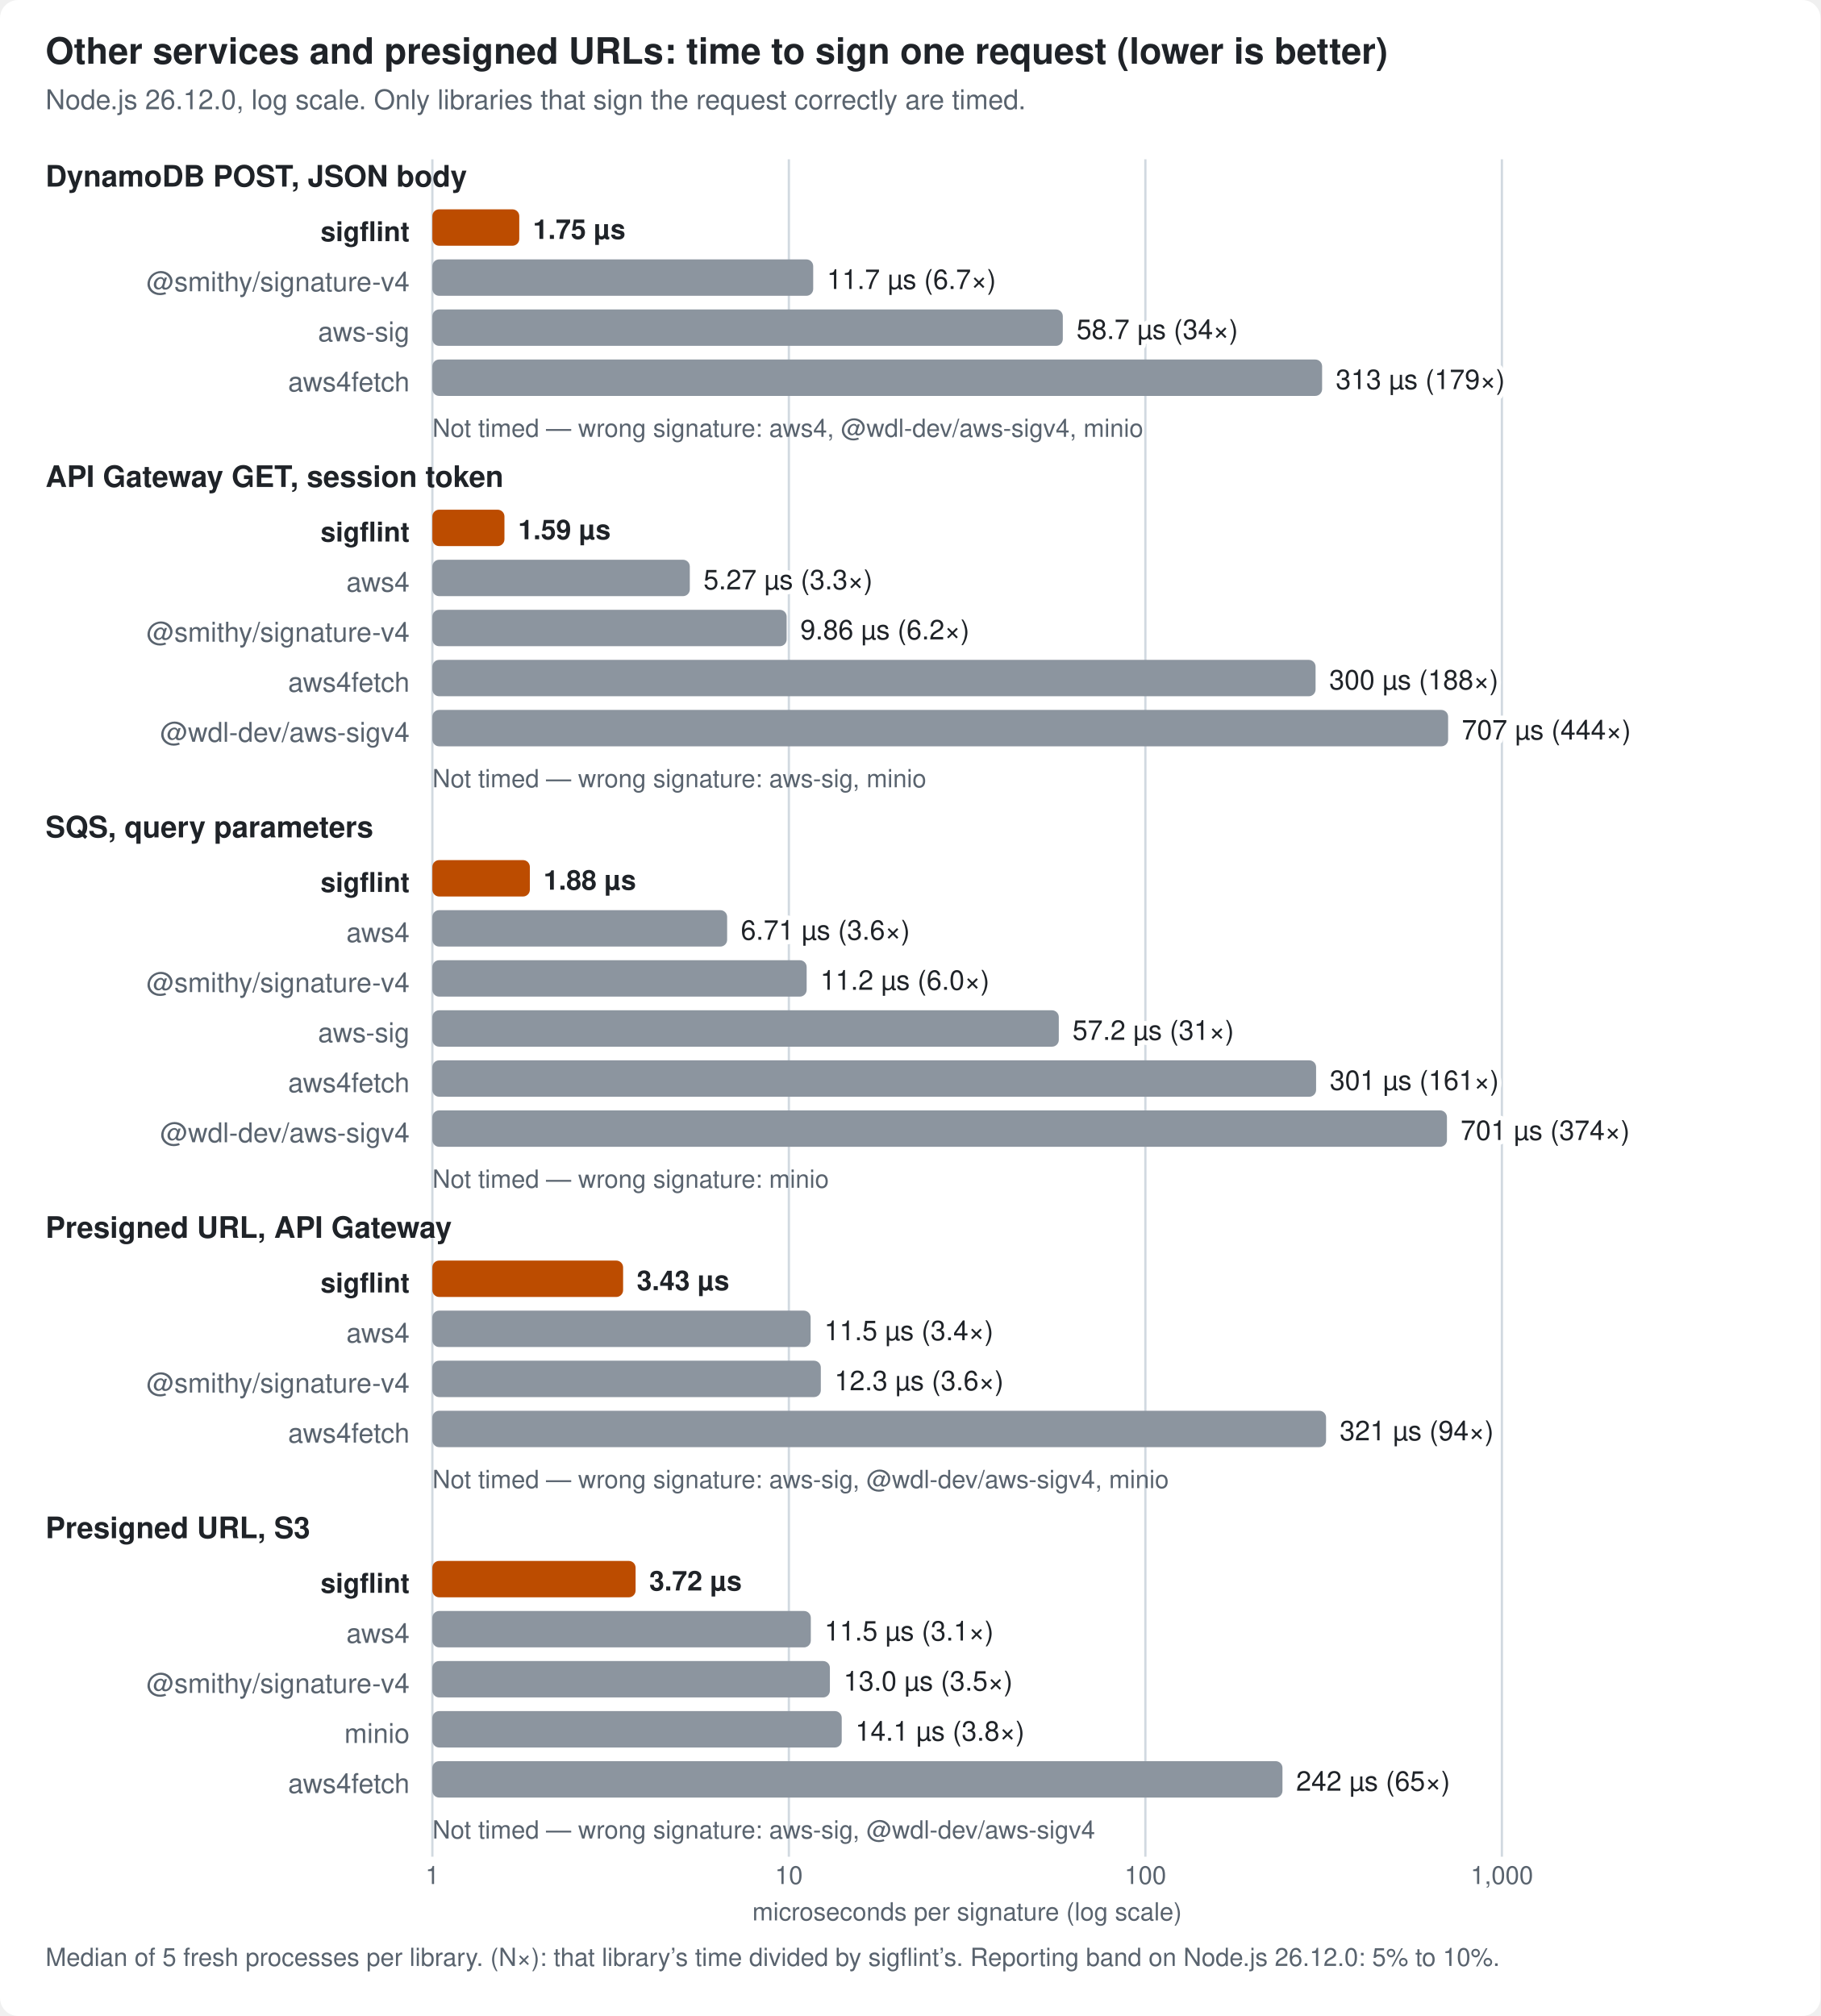
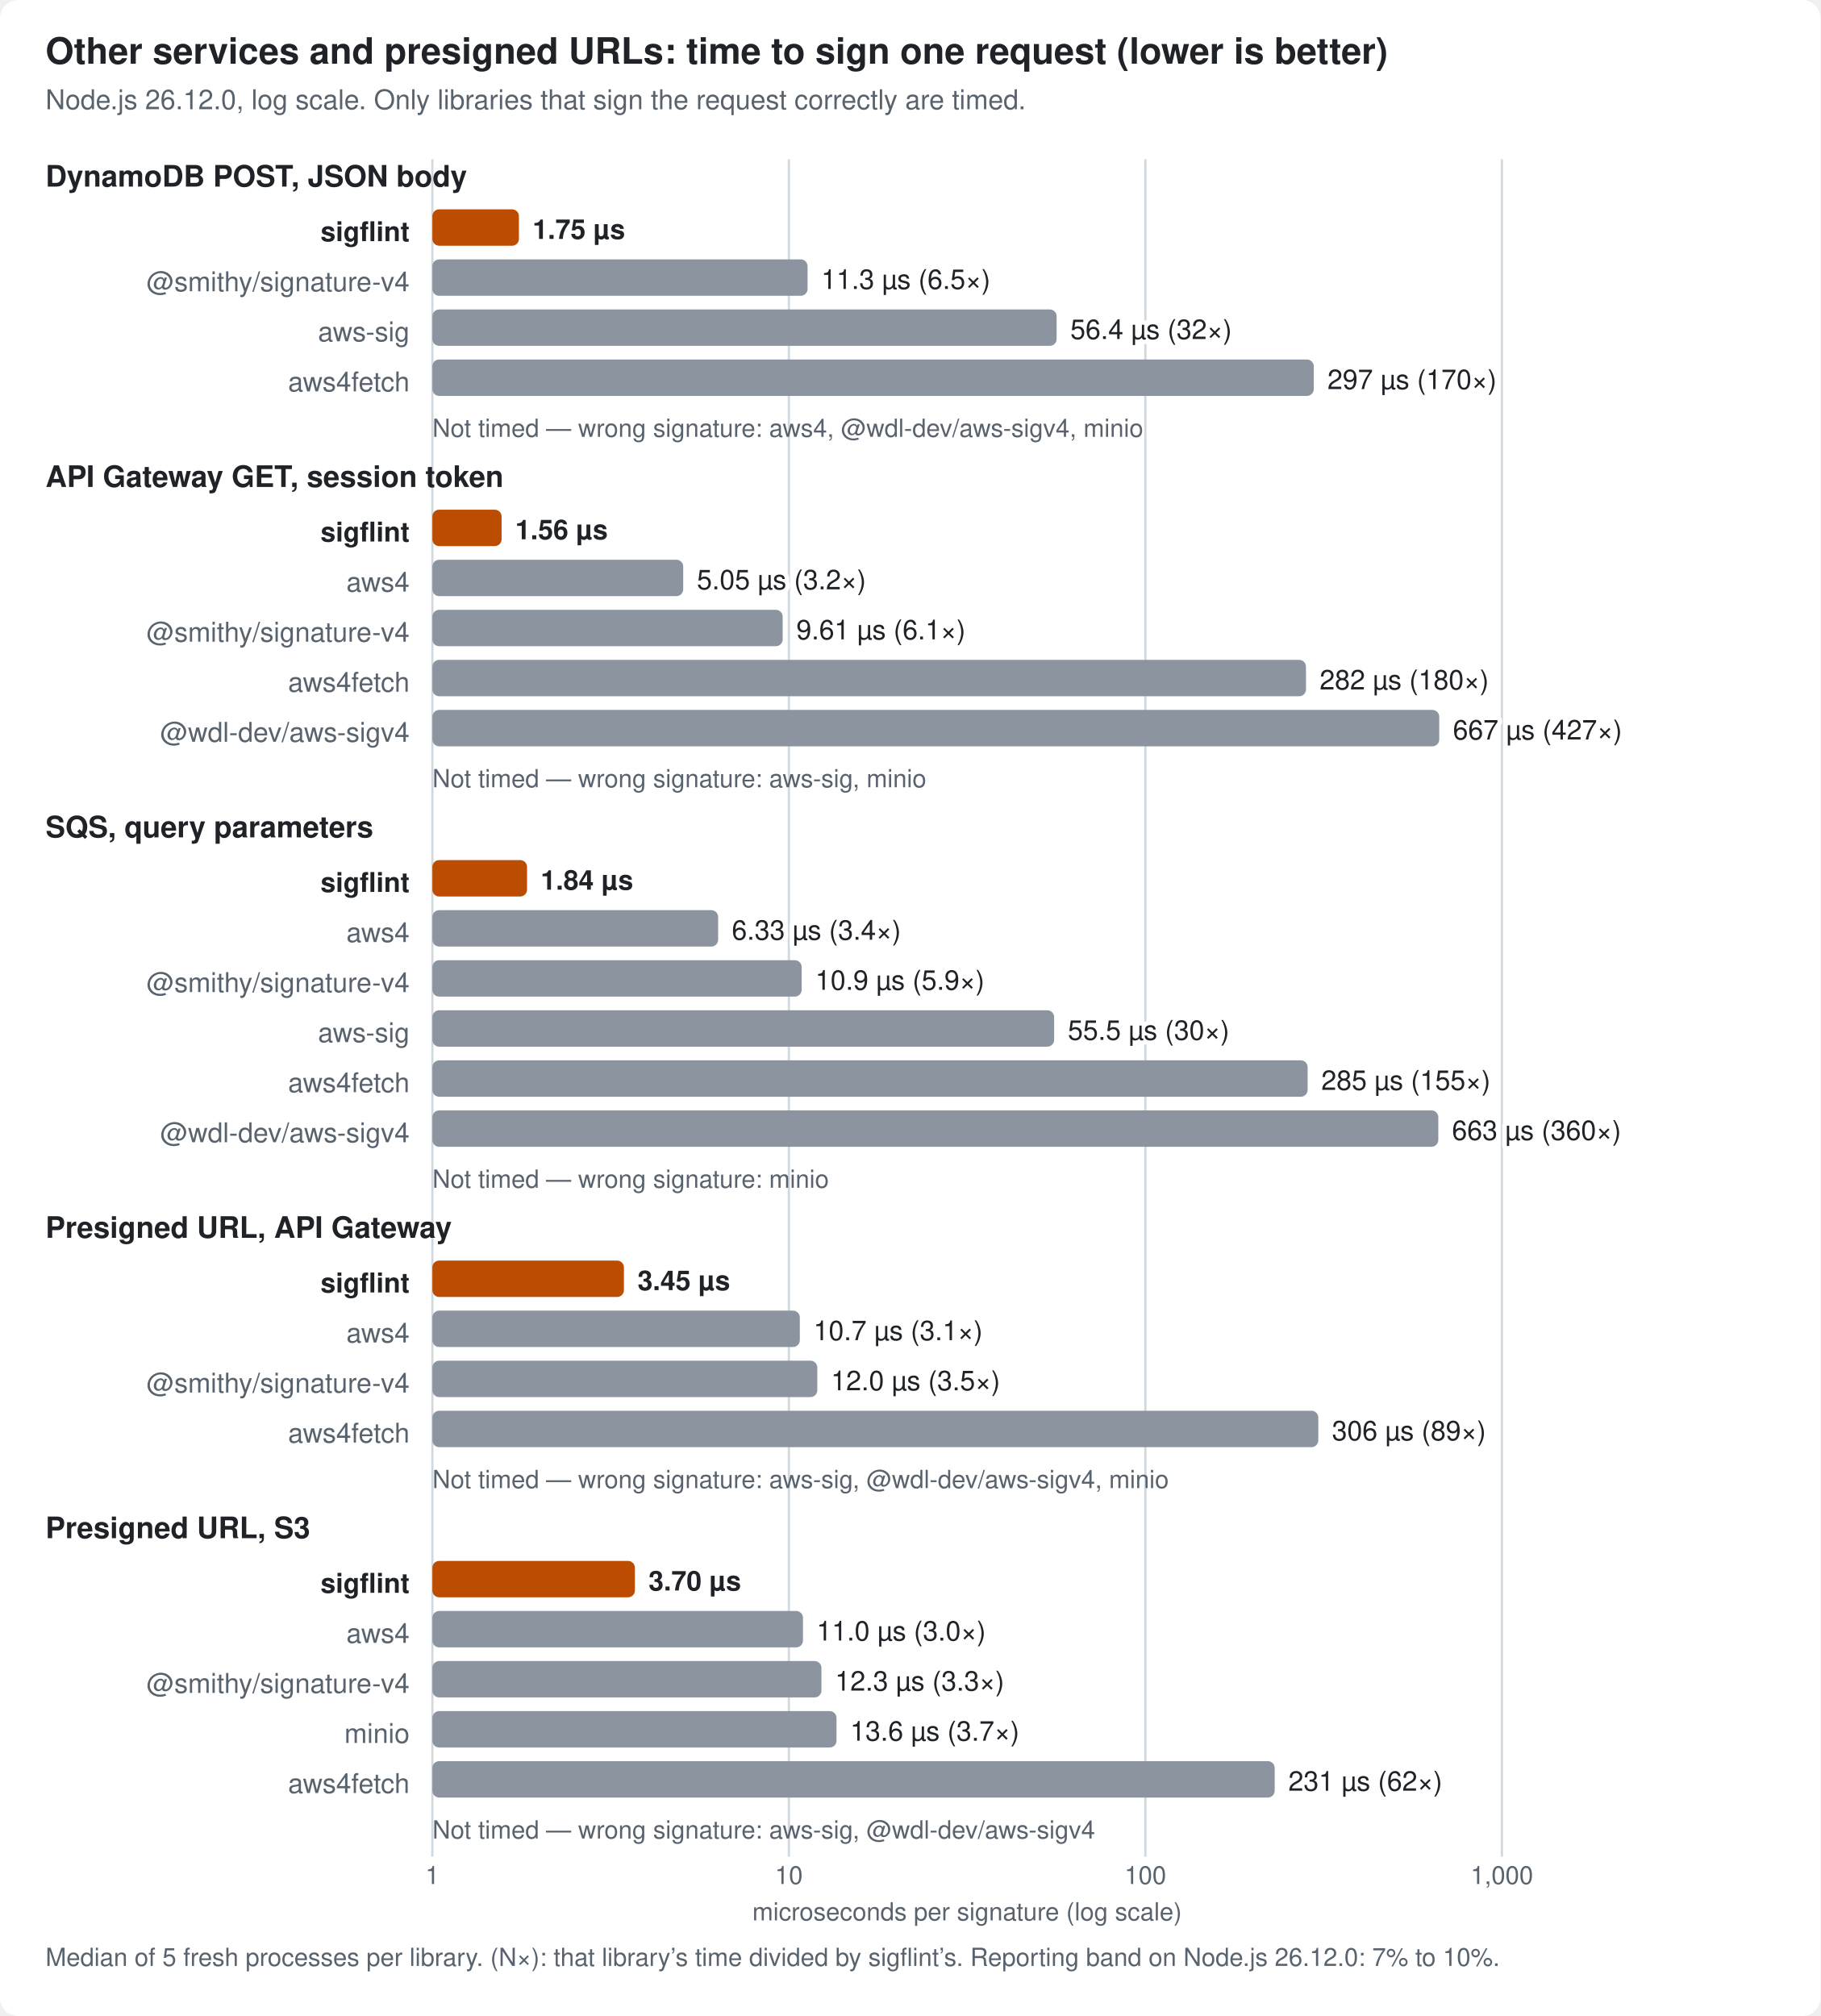
<svg xmlns="http://www.w3.org/2000/svg" width="800" height="886" viewBox="0 0 800 886" role="img" aria-labelledby="t d" font-family="-apple-system,BlinkMacSystemFont,'Segoe UI',Helvetica,Arial,sans-serif">
  <rect width="800" height="886" rx="8" fill="#ffffff" />
  <text x="20" y="28" font-size="16" fill="#1f2328" text-anchor="start" font-weight="600">Other services and presigned URLs: time to sign one request (lower is better)</text>
  <text x="20" y="48" font-size="12" fill="#59636e" text-anchor="start" font-weight="400">Node.js 26.12.0, log scale. Only libraries that sign the request correctly are timed.</text>
  <line x1="190" y1="70" x2="190" y2="816" stroke="#d1d9e0" />
  <text x="190" y="828" font-size="11" fill="#59636e" text-anchor="middle" font-weight="400">1</text>
  <line x1="346.667" y1="70" x2="346.667" y2="816" stroke="#d1d9e0" />
  <text x="346.667" y="828" font-size="11" fill="#59636e" text-anchor="middle" font-weight="400">10</text>
  <line x1="503.333" y1="70" x2="503.333" y2="816" stroke="#d1d9e0" />
  <text x="503.333" y="828" font-size="11" fill="#59636e" text-anchor="middle" font-weight="400">100</text>
  <line x1="660" y1="70" x2="660" y2="816" stroke="#d1d9e0" />
  <text x="660" y="828" font-size="11" fill="#59636e" text-anchor="middle" font-weight="400">1,000</text>
  <text x="20" y="82" font-size="13" fill="#1f2328" text-anchor="start" font-weight="600">DynamoDB POST, JSON body</text>
  <text x="180" y="106" font-size="12" fill="#1f2328" text-anchor="end" font-weight="700">sigflint</text>
-   <rect x="190" y="92" width="38.193" height="16" rx="3" fill="#bc4c00" />
-   <text x="234.193" y="105" font-size="12" fill="#1f2328" text-anchor="start" font-weight="700" stroke="#ffffff" stroke-width="4" stroke-linejoin="round" paint-order="stroke">1.75 µs</text>
+   <rect x="190" y="92" width="38.037" height="16" rx="3" fill="#bc4c00" />
+   <text x="234.037" y="105" font-size="12" fill="#1f2328" text-anchor="start" font-weight="700" stroke="#ffffff" stroke-width="4" stroke-linejoin="round" paint-order="stroke">1.75 µs</text>
  <text x="180" y="128" font-size="12" fill="#59636e" text-anchor="end" font-weight="400">@smithy/signature-v4</text>
-   <rect x="190" y="114" width="167.361" height="16" rx="3" fill="#8c959f" />
-   <text x="363.361" y="127" font-size="12" fill="#1f2328" text-anchor="start" font-weight="400" stroke="#ffffff" stroke-width="4" stroke-linejoin="round" paint-order="stroke">11.7 µs  (6.7×)</text>
+   <rect x="190" y="114" width="164.88" height="16" rx="3" fill="#8c959f" />
+   <text x="360.88" y="127" font-size="12" fill="#1f2328" text-anchor="start" font-weight="400" stroke="#ffffff" stroke-width="4" stroke-linejoin="round" paint-order="stroke">11.3 µs  (6.5×)</text>
  <text x="180" y="150" font-size="12" fill="#59636e" text-anchor="end" font-weight="400">aws-sig</text>
-   <rect x="190" y="136" width="277.05" height="16" rx="3" fill="#8c959f" />
-   <text x="473.05" y="149" font-size="12" fill="#1f2328" text-anchor="start" font-weight="400" stroke="#ffffff" stroke-width="4" stroke-linejoin="round" paint-order="stroke">58.7 µs  (34×)</text>
+   <rect x="190" y="136" width="274.336" height="16" rx="3" fill="#8c959f" />
+   <text x="470.336" y="149" font-size="12" fill="#1f2328" text-anchor="start" font-weight="400" stroke="#ffffff" stroke-width="4" stroke-linejoin="round" paint-order="stroke">56.4 µs  (32×)</text>
  <text x="180" y="172" font-size="12" fill="#59636e" text-anchor="end" font-weight="400">aws4fetch</text>
-   <rect x="190" y="158" width="390.998" height="16" rx="3" fill="#8c959f" />
-   <text x="586.998" y="171" font-size="12" fill="#1f2328" text-anchor="start" font-weight="400" stroke="#ffffff" stroke-width="4" stroke-linejoin="round" paint-order="stroke">313 µs  (179×)</text>
+   <rect x="190" y="158" width="387.335" height="16" rx="3" fill="#8c959f" />
+   <text x="583.335" y="171" font-size="12" fill="#1f2328" text-anchor="start" font-weight="400" stroke="#ffffff" stroke-width="4" stroke-linejoin="round" paint-order="stroke">297 µs  (170×)</text>
  <text x="190" y="192" font-size="11" fill="#59636e" text-anchor="start" font-weight="400">Not timed — wrong signature: aws4, @wdl-dev/aws-sigv4, minio</text>
  <text x="20" y="214" font-size="13" fill="#1f2328" text-anchor="start" font-weight="600">API Gateway GET, session token</text>
  <text x="180" y="238" font-size="12" fill="#1f2328" text-anchor="end" font-weight="700">sigflint</text>
-   <rect x="190" y="224" width="31.68" height="16" rx="3" fill="#bc4c00" />
-   <text x="227.68" y="237" font-size="12" fill="#1f2328" text-anchor="start" font-weight="700" stroke="#ffffff" stroke-width="4" stroke-linejoin="round" paint-order="stroke">1.59 µs</text>
+   <rect x="190" y="224" width="30.43" height="16" rx="3" fill="#bc4c00" />
+   <text x="226.43" y="237" font-size="12" fill="#1f2328" text-anchor="start" font-weight="700" stroke="#ffffff" stroke-width="4" stroke-linejoin="round" paint-order="stroke">1.56 µs</text>
  <text x="180" y="260" font-size="12" fill="#59636e" text-anchor="end" font-weight="400">aws4</text>
-   <rect x="190" y="246" width="113.135" height="16" rx="3" fill="#8c959f" />
-   <text x="309.135" y="259" font-size="12" fill="#1f2328" text-anchor="start" font-weight="400" stroke="#ffffff" stroke-width="4" stroke-linejoin="round" paint-order="stroke">5.27 µs  (3.3×)</text>
+   <rect x="190" y="246" width="110.236" height="16" rx="3" fill="#8c959f" />
+   <text x="306.236" y="259" font-size="12" fill="#1f2328" text-anchor="start" font-weight="400" stroke="#ffffff" stroke-width="4" stroke-linejoin="round" paint-order="stroke">5.05 µs  (3.2×)</text>
  <text x="180" y="282" font-size="12" fill="#59636e" text-anchor="end" font-weight="400">@smithy/signature-v4</text>
-   <rect x="190" y="268" width="155.687" height="16" rx="3" fill="#8c959f" />
-   <text x="351.687" y="281" font-size="12" fill="#1f2328" text-anchor="start" font-weight="400" stroke="#ffffff" stroke-width="4" stroke-linejoin="round" paint-order="stroke">9.86 µs  (6.2×)</text>
+   <rect x="190" y="268" width="153.946" height="16" rx="3" fill="#8c959f" />
+   <text x="349.946" y="281" font-size="12" fill="#1f2328" text-anchor="start" font-weight="400" stroke="#ffffff" stroke-width="4" stroke-linejoin="round" paint-order="stroke">9.61 µs  (6.1×)</text>
  <text x="180" y="304" font-size="12" fill="#59636e" text-anchor="end" font-weight="400">aws4fetch</text>
-   <rect x="190" y="290" width="388.127" height="16" rx="3" fill="#8c959f" />
-   <text x="584.127" y="303" font-size="12" fill="#1f2328" text-anchor="start" font-weight="400" stroke="#ffffff" stroke-width="4" stroke-linejoin="round" paint-order="stroke">300 µs  (188×)</text>
+   <rect x="190" y="290" width="383.912" height="16" rx="3" fill="#8c959f" />
+   <text x="579.912" y="303" font-size="12" fill="#1f2328" text-anchor="start" font-weight="400" stroke="#ffffff" stroke-width="4" stroke-linejoin="round" paint-order="stroke">282 µs  (180×)</text>
  <text x="180" y="326" font-size="12" fill="#59636e" text-anchor="end" font-weight="400">@wdl-dev/aws-sigv4</text>
-   <rect x="190" y="312" width="446.372" height="16" rx="3" fill="#8c959f" />
-   <text x="642.372" y="325" font-size="12" fill="#1f2328" text-anchor="start" font-weight="400" stroke="#ffffff" stroke-width="4" stroke-linejoin="round" paint-order="stroke">707 µs  (444×)</text>
+   <rect x="190" y="312" width="442.472" height="16" rx="3" fill="#8c959f" />
+   <text x="638.472" y="325" font-size="12" fill="#1f2328" text-anchor="start" font-weight="400" stroke="#ffffff" stroke-width="4" stroke-linejoin="round" paint-order="stroke">667 µs  (427×)</text>
  <text x="190" y="346" font-size="11" fill="#59636e" text-anchor="start" font-weight="400">Not timed — wrong signature: aws-sig, minio</text>
  <text x="20" y="368" font-size="13" fill="#1f2328" text-anchor="start" font-weight="600">SQS, query parameters</text>
  <text x="180" y="392" font-size="12" fill="#1f2328" text-anchor="end" font-weight="700">sigflint</text>
-   <rect x="190" y="378" width="42.843" height="16" rx="3" fill="#bc4c00" />
-   <text x="238.843" y="391" font-size="12" fill="#1f2328" text-anchor="start" font-weight="700" stroke="#ffffff" stroke-width="4" stroke-linejoin="round" paint-order="stroke">1.88 µs</text>
+   <rect x="190" y="378" width="41.599" height="16" rx="3" fill="#bc4c00" />
+   <text x="237.599" y="391" font-size="12" fill="#1f2328" text-anchor="start" font-weight="700" stroke="#ffffff" stroke-width="4" stroke-linejoin="round" paint-order="stroke">1.84 µs</text>
  <text x="180" y="414" font-size="12" fill="#59636e" text-anchor="end" font-weight="400">aws4</text>
-   <rect x="190" y="400" width="129.54" height="16" rx="3" fill="#8c959f" />
-   <text x="325.54" y="413" font-size="12" fill="#1f2328" text-anchor="start" font-weight="400" stroke="#ffffff" stroke-width="4" stroke-linejoin="round" paint-order="stroke">6.71 µs  (3.6×)</text>
+   <rect x="190" y="400" width="125.585" height="16" rx="3" fill="#8c959f" />
+   <text x="321.585" y="413" font-size="12" fill="#1f2328" text-anchor="start" font-weight="400" stroke="#ffffff" stroke-width="4" stroke-linejoin="round" paint-order="stroke">6.33 µs  (3.4×)</text>
  <text x="180" y="436" font-size="12" fill="#59636e" text-anchor="end" font-weight="400">@smithy/signature-v4</text>
-   <rect x="190" y="422" width="164.481" height="16" rx="3" fill="#8c959f" />
-   <text x="360.481" y="435" font-size="12" fill="#1f2328" text-anchor="start" font-weight="400" stroke="#ffffff" stroke-width="4" stroke-linejoin="round" paint-order="stroke">11.2 µs  (6.0×)</text>
+   <rect x="190" y="422" width="162.293" height="16" rx="3" fill="#8c959f" />
+   <text x="358.293" y="435" font-size="12" fill="#1f2328" text-anchor="start" font-weight="400" stroke="#ffffff" stroke-width="4" stroke-linejoin="round" paint-order="stroke">10.9 µs  (5.9×)</text>
  <text x="180" y="458" font-size="12" fill="#59636e" text-anchor="end" font-weight="400">aws-sig</text>
-   <rect x="190" y="444" width="275.286" height="16" rx="3" fill="#8c959f" />
-   <text x="471.286" y="457" font-size="12" fill="#1f2328" text-anchor="start" font-weight="400" stroke="#ffffff" stroke-width="4" stroke-linejoin="round" paint-order="stroke">57.2 µs  (31×)</text>
+   <rect x="190" y="444" width="273.237" height="16" rx="3" fill="#8c959f" />
+   <text x="469.237" y="457" font-size="12" fill="#1f2328" text-anchor="start" font-weight="400" stroke="#ffffff" stroke-width="4" stroke-linejoin="round" paint-order="stroke">55.5 µs  (30×)</text>
  <text x="180" y="480" font-size="12" fill="#59636e" text-anchor="end" font-weight="400">aws4fetch</text>
-   <rect x="190" y="466" width="388.356" height="16" rx="3" fill="#8c959f" />
-   <text x="584.356" y="479" font-size="12" fill="#1f2328" text-anchor="start" font-weight="400" stroke="#ffffff" stroke-width="4" stroke-linejoin="round" paint-order="stroke">301 µs  (161×)</text>
+   <rect x="190" y="466" width="384.634" height="16" rx="3" fill="#8c959f" />
+   <text x="580.634" y="479" font-size="12" fill="#1f2328" text-anchor="start" font-weight="400" stroke="#ffffff" stroke-width="4" stroke-linejoin="round" paint-order="stroke">285 µs  (155×)</text>
  <text x="180" y="502" font-size="12" fill="#59636e" text-anchor="end" font-weight="400">@wdl-dev/aws-sigv4</text>
-   <rect x="190" y="488" width="445.858" height="16" rx="3" fill="#8c959f" />
-   <text x="641.858" y="501" font-size="12" fill="#1f2328" text-anchor="start" font-weight="400" stroke="#ffffff" stroke-width="4" stroke-linejoin="round" paint-order="stroke">701 µs  (374×)</text>
+   <rect x="190" y="488" width="442.062" height="16" rx="3" fill="#8c959f" />
+   <text x="638.062" y="501" font-size="12" fill="#1f2328" text-anchor="start" font-weight="400" stroke="#ffffff" stroke-width="4" stroke-linejoin="round" paint-order="stroke">663 µs  (360×)</text>
  <text x="190" y="522" font-size="11" fill="#59636e" text-anchor="start" font-weight="400">Not timed — wrong signature: minio</text>
  <text x="20" y="544" font-size="13" fill="#1f2328" text-anchor="start" font-weight="600">Presigned URL, API Gateway</text>
  <text x="180" y="568" font-size="12" fill="#1f2328" text-anchor="end" font-weight="700">sigflint</text>
-   <rect x="190" y="554" width="83.823" height="16" rx="3" fill="#bc4c00" />
-   <text x="279.823" y="567" font-size="12" fill="#1f2328" text-anchor="start" font-weight="700" stroke="#ffffff" stroke-width="4" stroke-linejoin="round" paint-order="stroke">3.43 µs</text>
+   <rect x="190" y="554" width="84.179" height="16" rx="3" fill="#bc4c00" />
+   <text x="280.179" y="567" font-size="12" fill="#1f2328" text-anchor="start" font-weight="700" stroke="#ffffff" stroke-width="4" stroke-linejoin="round" paint-order="stroke">3.45 µs</text>
  <text x="180" y="590" font-size="12" fill="#59636e" text-anchor="end" font-weight="400">aws4</text>
-   <rect x="190" y="576" width="166.223" height="16" rx="3" fill="#8c959f" />
-   <text x="362.223" y="589" font-size="12" fill="#1f2328" text-anchor="start" font-weight="400" stroke="#ffffff" stroke-width="4" stroke-linejoin="round" paint-order="stroke">11.5 µs  (3.4×)</text>
+   <rect x="190" y="576" width="161.48" height="16" rx="3" fill="#8c959f" />
+   <text x="357.48" y="589" font-size="12" fill="#1f2328" text-anchor="start" font-weight="400" stroke="#ffffff" stroke-width="4" stroke-linejoin="round" paint-order="stroke">10.7 µs  (3.1×)</text>
  <text x="180" y="612" font-size="12" fill="#59636e" text-anchor="end" font-weight="400">@smithy/signature-v4</text>
-   <rect x="190" y="598" width="170.708" height="16" rx="3" fill="#8c959f" />
-   <text x="366.708" y="611" font-size="12" fill="#1f2328" text-anchor="start" font-weight="400" stroke="#ffffff" stroke-width="4" stroke-linejoin="round" paint-order="stroke">12.3 µs  (3.6×)</text>
+   <rect x="190" y="598" width="169.157" height="16" rx="3" fill="#8c959f" />
+   <text x="365.157" y="611" font-size="12" fill="#1f2328" text-anchor="start" font-weight="400" stroke="#ffffff" stroke-width="4" stroke-linejoin="round" paint-order="stroke">12.0 µs  (3.5×)</text>
  <text x="180" y="634" font-size="12" fill="#59636e" text-anchor="end" font-weight="400">aws4fetch</text>
-   <rect x="190" y="620" width="392.738" height="16" rx="3" fill="#8c959f" />
-   <text x="588.738" y="633" font-size="12" fill="#1f2328" text-anchor="start" font-weight="400" stroke="#ffffff" stroke-width="4" stroke-linejoin="round" paint-order="stroke">321 µs  (94×)</text>
+   <rect x="190" y="620" width="389.329" height="16" rx="3" fill="#8c959f" />
+   <text x="585.329" y="633" font-size="12" fill="#1f2328" text-anchor="start" font-weight="400" stroke="#ffffff" stroke-width="4" stroke-linejoin="round" paint-order="stroke">306 µs  (89×)</text>
  <text x="190" y="654" font-size="11" fill="#59636e" text-anchor="start" font-weight="400">Not timed — wrong signature: aws-sig, @wdl-dev/aws-sigv4, minio</text>
  <text x="20" y="676" font-size="13" fill="#1f2328" text-anchor="start" font-weight="600">Presigned URL, S3</text>
  <text x="180" y="700" font-size="12" fill="#1f2328" text-anchor="end" font-weight="700">sigflint</text>
-   <rect x="190" y="686" width="89.312" height="16" rx="3" fill="#bc4c00" />
-   <text x="285.312" y="699" font-size="12" fill="#1f2328" text-anchor="start" font-weight="700" stroke="#ffffff" stroke-width="4" stroke-linejoin="round" paint-order="stroke">3.72 µs</text>
+   <rect x="190" y="686" width="89" height="16" rx="3" fill="#bc4c00" />
+   <text x="285" y="699" font-size="12" fill="#1f2328" text-anchor="start" font-weight="700" stroke="#ffffff" stroke-width="4" stroke-linejoin="round" paint-order="stroke">3.70 µs</text>
  <text x="180" y="722" font-size="12" fill="#59636e" text-anchor="end" font-weight="400">aws4</text>
-   <rect x="190" y="708" width="166.312" height="16" rx="3" fill="#8c959f" />
-   <text x="362.312" y="721" font-size="12" fill="#1f2328" text-anchor="start" font-weight="400" stroke="#ffffff" stroke-width="4" stroke-linejoin="round" paint-order="stroke">11.5 µs  (3.1×)</text>
+   <rect x="190" y="708" width="162.86" height="16" rx="3" fill="#8c959f" />
+   <text x="358.86" y="721" font-size="12" fill="#1f2328" text-anchor="start" font-weight="400" stroke="#ffffff" stroke-width="4" stroke-linejoin="round" paint-order="stroke">11.0 µs  (3.0×)</text>
  <text x="180" y="744" font-size="12" fill="#59636e" text-anchor="end" font-weight="400">@smithy/signature-v4</text>
-   <rect x="190" y="730" width="174.696" height="16" rx="3" fill="#8c959f" />
-   <text x="370.696" y="743" font-size="12" fill="#1f2328" text-anchor="start" font-weight="400" stroke="#ffffff" stroke-width="4" stroke-linejoin="round" paint-order="stroke">13.0 µs  (3.5×)</text>
+   <rect x="190" y="730" width="170.978" height="16" rx="3" fill="#8c959f" />
+   <text x="366.978" y="743" font-size="12" fill="#1f2328" text-anchor="start" font-weight="400" stroke="#ffffff" stroke-width="4" stroke-linejoin="round" paint-order="stroke">12.3 µs  (3.3×)</text>
  <text x="180" y="766" font-size="12" fill="#59636e" text-anchor="end" font-weight="400">minio</text>
-   <rect x="190" y="752" width="179.89" height="16" rx="3" fill="#8c959f" />
-   <text x="375.89" y="765" font-size="12" fill="#1f2328" text-anchor="start" font-weight="400" stroke="#ffffff" stroke-width="4" stroke-linejoin="round" paint-order="stroke">14.1 µs  (3.8×)</text>
+   <rect x="190" y="752" width="177.603" height="16" rx="3" fill="#8c959f" />
+   <text x="373.603" y="765" font-size="12" fill="#1f2328" text-anchor="start" font-weight="400" stroke="#ffffff" stroke-width="4" stroke-linejoin="round" paint-order="stroke">13.6 µs  (3.7×)</text>
  <text x="180" y="788" font-size="12" fill="#59636e" text-anchor="end" font-weight="400">aws4fetch</text>
-   <rect x="190" y="774" width="373.579" height="16" rx="3" fill="#8c959f" />
-   <text x="569.579" y="787" font-size="12" fill="#1f2328" text-anchor="start" font-weight="400" stroke="#ffffff" stroke-width="4" stroke-linejoin="round" paint-order="stroke">242 µs  (65×)</text>
+   <rect x="190" y="774" width="370.155" height="16" rx="3" fill="#8c959f" />
+   <text x="566.155" y="787" font-size="12" fill="#1f2328" text-anchor="start" font-weight="400" stroke="#ffffff" stroke-width="4" stroke-linejoin="round" paint-order="stroke">231 µs  (62×)</text>
  <text x="190" y="808" font-size="11" fill="#59636e" text-anchor="start" font-weight="400">Not timed — wrong signature: aws-sig, @wdl-dev/aws-sigv4</text>
  <text x="425" y="844" font-size="11" fill="#59636e" text-anchor="middle" font-weight="400">microseconds per signature (log scale)</text>
-   <text x="20" y="864" font-size="11" fill="#59636e" text-anchor="start" font-weight="400">Median of 5 fresh processes per library. (N×): that library’s time divided by sigflint’s. Reporting band on Node.js 26.12.0: 5% to 10%.</text>
+   <text x="20" y="864" font-size="11" fill="#59636e" text-anchor="start" font-weight="400">Median of 5 fresh processes per library. (N×): that library’s time divided by sigflint’s. Reporting band on Node.js 26.12.0: 7% to 10%.</text>
</svg>
